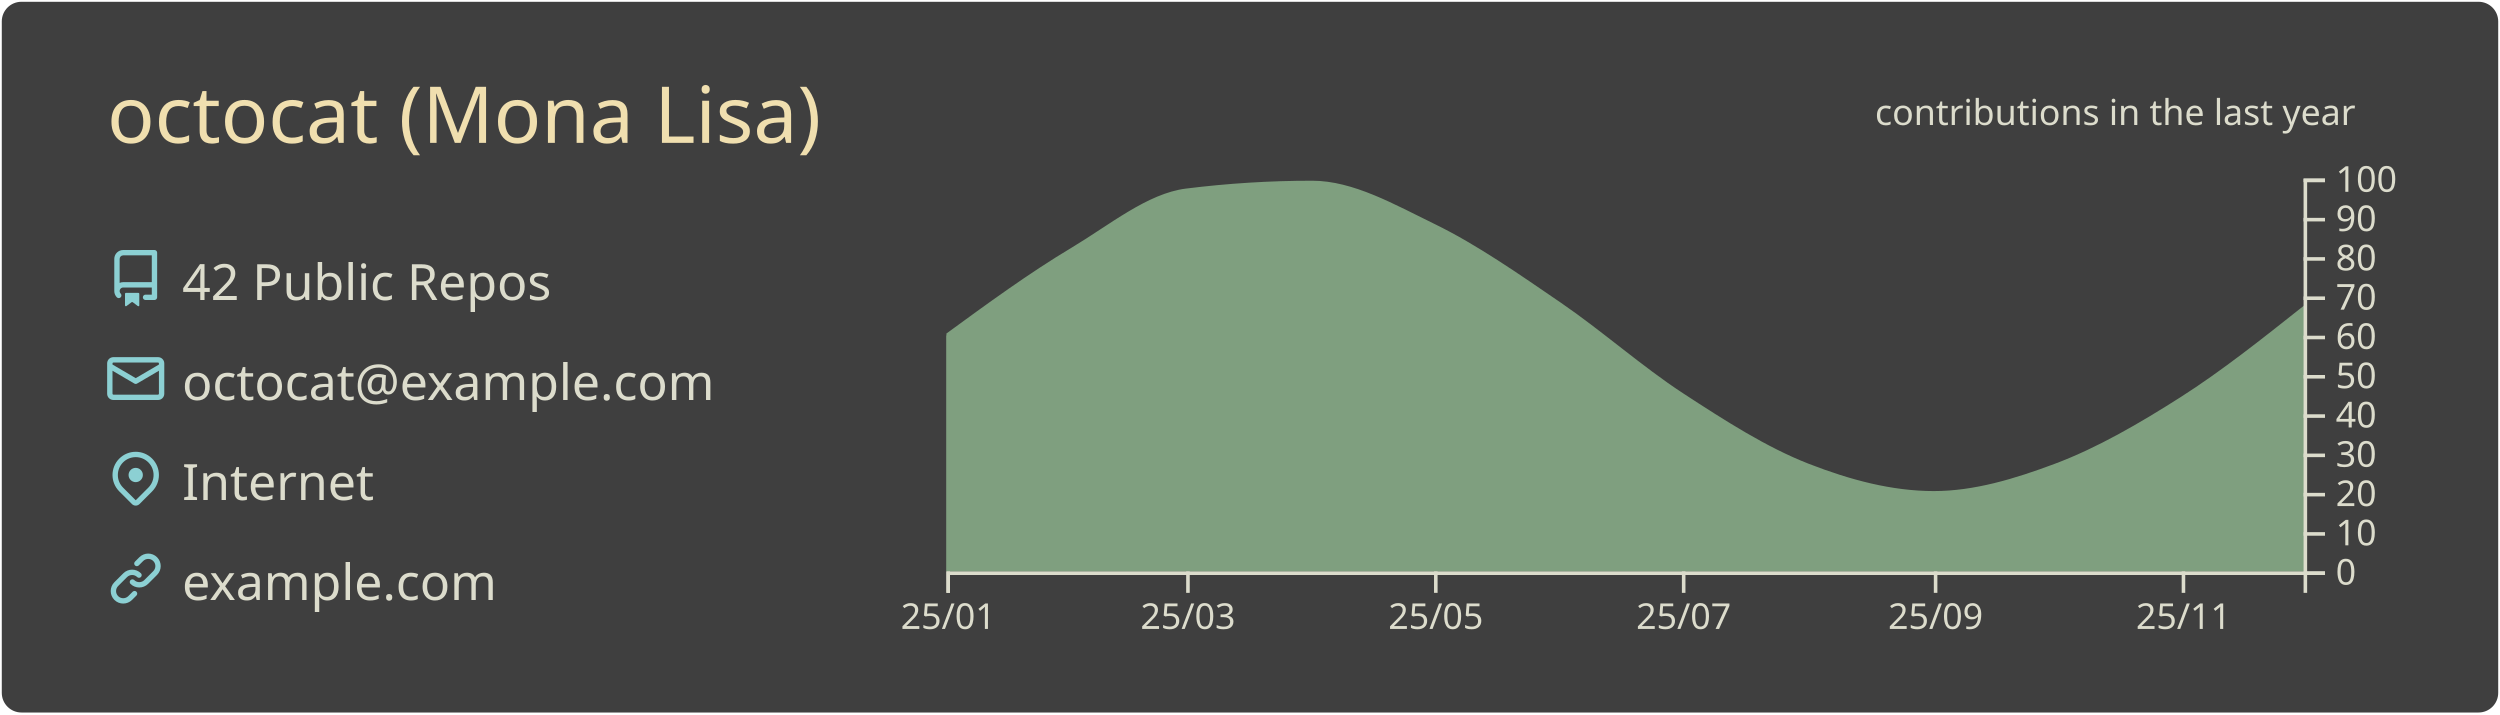
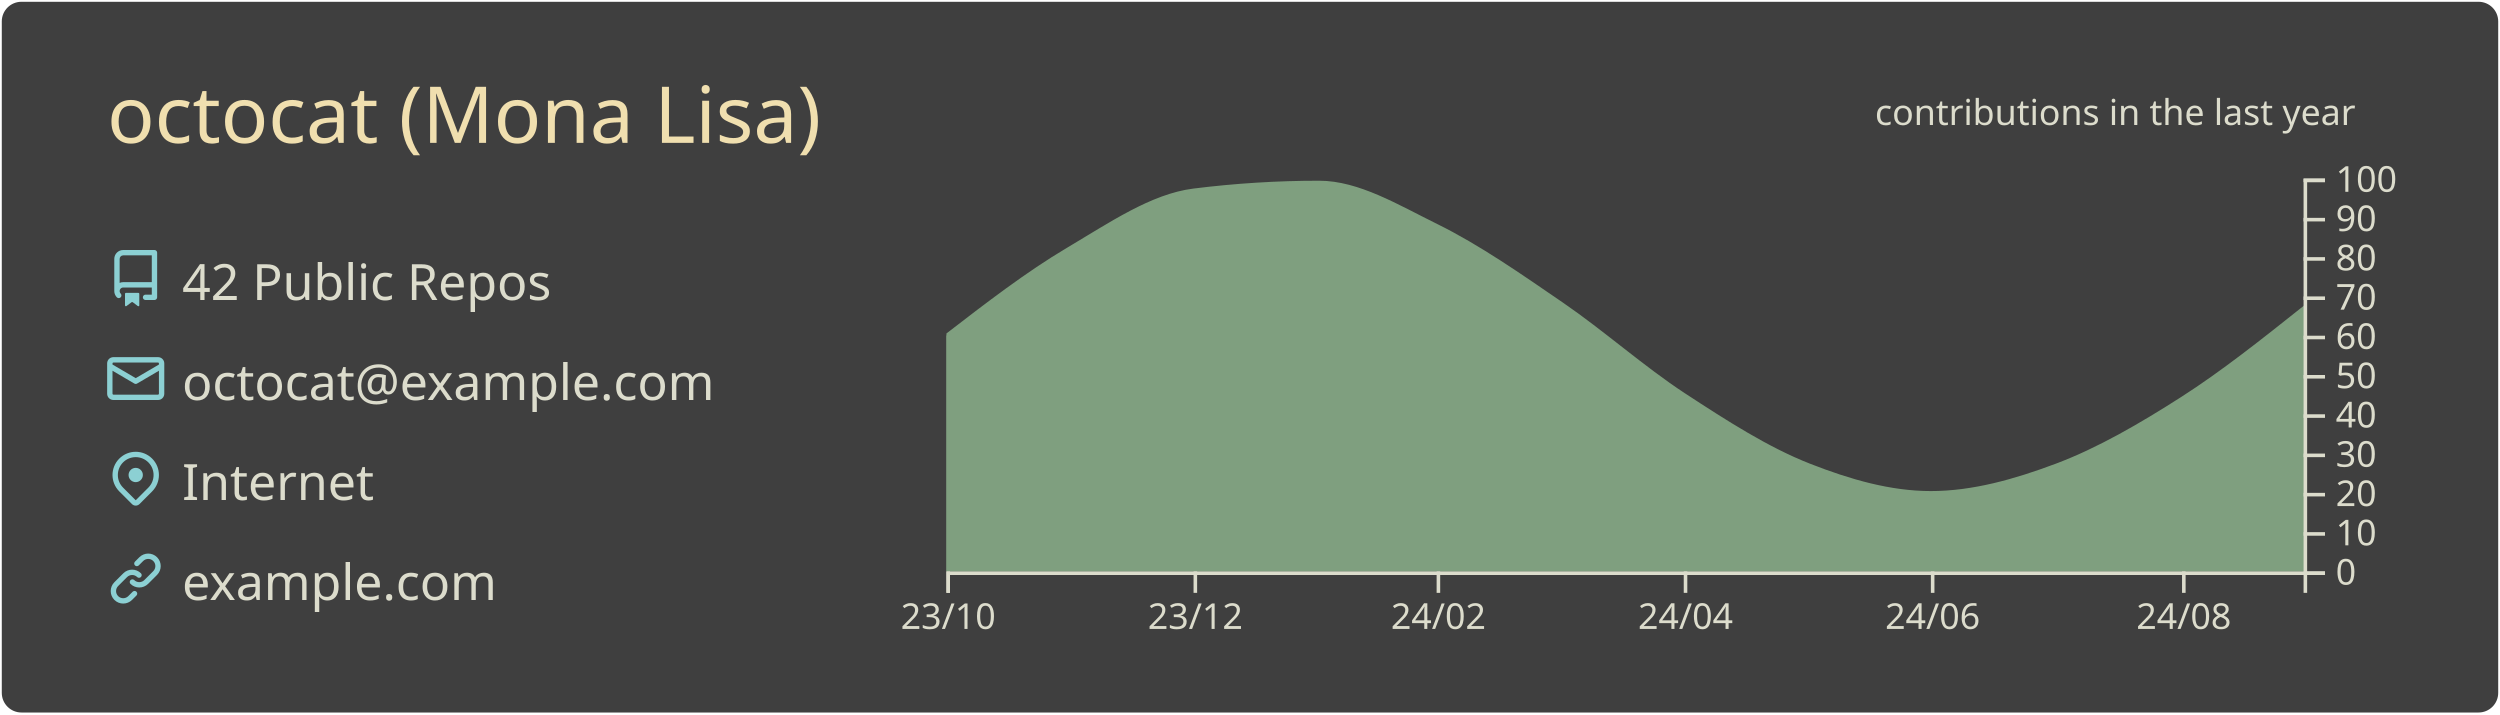
<svg xmlns="http://www.w3.org/2000/svg" width="700" height="200" viewBox="0 0 700 200">
  <style>* {
          font-family: 'Segoe UI', Ubuntu, "Helvetica Neue", Sans-Serif
        }</style>
  <g class="gpsc-root">
    <rect x="1" y="1" rx="5" ry="5" height="99%" width="99.714%" stroke="#3f3f3f" stroke-width="1" fill="#3f3f3f" stroke-opacity="1" />
    <text x="30" y="40" class="gpsc-item" style="--gpsc-i: 0; font-size: 22px; fill: #f0dfaf;">octocat (Mona Lisa)</text>
    <g transform="translate(0,40)">
      <g transform="translate(30,30)">
        <g class="gpsc-item" style="--gpsc-i: 0;">
          <g transform="translate(0,0)" width="14" height="14" fill="#8cd0d3">
            <path fill-rule="evenodd" d="M2 2.5A2.5 2.5 0 014.5 0h8.75a.75.75 0 01.75.75v12.5a.75.75 0 01-.75.75h-2.5a.75.75 0 110-1.5h1.75v-2h-8a1 1 0 00-.714 1.7.75.75 0 01-1.072 1.05A2.495 2.495 0 012 11.5v-9zm10.5-1V9h-8c-.356 0-.694.074-1 .208V2.5a1 1 0 011-1h8zM5 12.25v3.25a.25.25 0 00.4.2l1.45-1.087a.25.25 0 01.3 0L8.6 15.7a.25.25 0 00.4-.2v-3.25a.25.25 0 00-.25-.25h-3.5a.25.25 0 00-.25.25z" />
          </g>
        </g>
        <g class="gpsc-item" style="--gpsc-i: 1;">
          <g transform="translate(0,28)" width="14" height="14" fill="#8cd0d3">
            <path fill-rule="evenodd" d="M1.75 2A1.75 1.75 0 000 3.75v.736a.75.75 0 000 .027v7.737C0 13.216.784 14 1.75 14h12.5A1.75 1.75 0 0016 12.25v-8.5A1.75 1.75 0 0014.25 2H1.75zM14.5 4.07v-.32a.25.25 0 00-.25-.25H1.75a.25.25 0 00-.25.25v.32L8 7.88l6.5-3.81zm-13 1.74v6.441c0 .138.112.25.25.25h12.5a.25.25 0 00.25-.25V5.809L8.38 9.397a.75.75 0 01-.76 0L1.5 5.809z" />
          </g>
        </g>
        <g class="gpsc-item" style="--gpsc-i: 2;">
          <g transform="translate(0,56)" width="14" height="14" fill="#8cd0d3">
            <path fill-rule="evenodd" d="M11.536 3.464a5 5 0 010 7.072L8 14.07l-3.536-3.535a5 5 0 117.072-7.072v.001zm1.06 8.132a6.5 6.5 0 10-9.192 0l3.535 3.536a1.5 1.5 0 002.122 0l3.535-3.536zM8 9a2 2 0 100-4 2 2 0 000 4z" />
          </g>
        </g>
        <g class="gpsc-item" style="--gpsc-i: 3;">
          <g transform="translate(0,84)" width="14" height="14" fill="#8cd0d3">
            <path fill-rule="evenodd" d="M7.775 3.275a.75.75 0 001.06 1.06l1.25-1.25a2 2 0 112.83 2.83l-2.5 2.5a2 2 0 01-2.83 0 .75.75 0 00-1.06 1.06 3.5 3.5 0 004.95 0l2.5-2.5a3.5 3.5 0 00-4.95-4.95l-1.25 1.25zm-4.69 9.64a2 2 0 010-2.83l2.5-2.5a2 2 0 012.83 0 .75.75 0 001.06-1.06 3.5 3.5 0 00-4.95 0l-2.5 2.5a3.5 3.5 0 004.95 4.95l1.25-1.25a.75.75 0 00-1.06-1.06l-1.25 1.25a2 2 0 01-2.83 0z" />
          </g>
        </g>
        <text x="21" y="14" class="gpsc-item" style="--gpsc-i: 0; fill: #dcdccc; font-size: 14px;">42 Public Repos</text>
        <text x="21" y="42" class="gpsc-item" style="--gpsc-i: 1; fill: #dcdccc; font-size: 14px;">octocat@example.com</text>
        <text x="21" y="70" class="gpsc-item" style="--gpsc-i: 2; fill: #dcdccc; font-size: 14px;">Internet</text>
        <text x="21" y="98" class="gpsc-item" style="--gpsc-i: 3; fill: #dcdccc; font-size: 14px;">example.com</text>
      </g>
      <g color="#7f9f7f" transform="translate(295,10)">
        <clipPath id="gpsc-reveal-clip">
          <rect class="gpsc-reveal" x="-30" y="0" width="410" height="110" style="--gpsc-w: 410px; --gpsc-i: 4;" />
        </clipPath>
        <g clip-path="url(#gpsc-reveal-clip)" class="gpsc-chart" style="--gpsc-i: 4;">
-           <path transform="translate(-30,0)" stroke="#7f9f7f" fill="#7f9f7f" opacity="1" d="M0,44C11.756,35.414,23.513,26.828,35.269,19.8C45.888,13.452,56.507,4.625,67.126,3.3C78.882,1.833,90.639,1.1,102.395,1.1C113.772,1.1,125.15,7.66,136.527,13.2C148.283,18.925,160.04,27.165,171.796,35.2C183.174,42.976,194.551,53.073,205.928,60.5C217.685,68.175,229.441,75.717,241.198,80.3C252.954,84.883,264.711,88,276.467,88C287.844,88,299.222,84.571,310.599,80.3C322.355,75.887,334.112,69.094,345.868,61.6C357.246,54.348,368.623,45.324,380,36.3L380,110C368.623,110,357.246,110,345.868,110C334.112,110,322.355,110,310.599,110C299.222,110,287.844,110,276.467,110C264.711,110,252.954,110,241.198,110C229.441,110,217.685,110,205.928,110C194.551,110,183.174,110,171.796,110C160.04,110,148.283,110,136.527,110C125.15,110,113.772,110,102.395,110C90.639,110,78.882,110,67.126,110C56.507,110,45.888,110,35.269,110C23.513,110,11.756,110,0,110Z" />
+           <path transform="translate(-30,0)" stroke="#7f9f7f" fill="#7f9f7f" opacity="1" d="M0,44C11.343,35.259,22.687,26.517,34.03,19.8C45.751,12.859,57.473,4.767,69.194,3.3C80.915,1.833,92.637,1.1,104.358,1.1C115.323,1.1,126.289,7.8,137.254,13.2C148.975,18.972,160.697,27.165,172.418,35.2C183.761,42.976,195.104,53.073,206.448,60.5C218.169,68.175,229.891,75.706,241.612,80.3C252.955,84.746,264.299,88,275.642,88C287.363,88,299.085,84.7,310.806,80.3C322.527,75.9,334.249,69.094,345.97,61.6C357.313,54.348,368.657,45.324,380,36.3L380,110C368.657,110,357.313,110,345.97,110C334.249,110,322.527,110,310.806,110C299.085,110,287.363,110,275.642,110C264.299,110,252.955,110,241.612,110C229.891,110,218.169,110,206.448,110C195.104,110,183.761,110,172.418,110C160.697,110,148.975,110,137.254,110C126.289,110,115.323,110,104.358,110C92.637,110,80.915,110,69.194,110C57.473,110,45.751,110,34.03,110C22.687,110,11.343,110,0,110Z" />
        </g>
        <g color="#dcdccc" transform="translate(-30,110)" fill="none" font-size="10" font-family="sans-serif" text-anchor="middle">
          <path class="domain" stroke="currentColor" d="M0.5,6V0.5H380.5V6" />
          <g class="tick" opacity="1" transform="translate(0.5,0)">
            <line stroke="currentColor" y2="6" />
-             <text fill="currentColor" y="9" dy="0.71em">25/01</text>
+             <text fill="currentColor" y="9" dy="0.71em">23/10</text>
          </g>
-           <g class="tick" opacity="1" transform="translate(67.62575,0)">
+           <g class="tick" opacity="1" transform="translate(69.69403,0)">
            <line stroke="currentColor" y2="6" />
-             <text fill="currentColor" y="9" dy="0.71em">25/03</text>
+             <text fill="currentColor" y="9" dy="0.71em">23/12</text>
          </g>
-           <g class="tick" opacity="1" transform="translate(137.0269,0)">
+           <g class="tick" opacity="1" transform="translate(137.7537,0)">
            <line stroke="currentColor" y2="6" />
-             <text fill="currentColor" y="9" dy="0.71em">25/05</text>
+             <text fill="currentColor" y="9" dy="0.71em">24/02</text>
          </g>
-           <g class="tick" opacity="1" transform="translate(206.4281,0)">
+           <g class="tick" opacity="1" transform="translate(206.9478,0)">
            <line stroke="currentColor" y2="6" />
-             <text fill="currentColor" y="9" dy="0.71em">25/07</text>
+             <text fill="currentColor" y="9" dy="0.71em">24/04</text>
          </g>
-           <g class="tick" opacity="1" transform="translate(276.9671,0)">
+           <g class="tick" opacity="1" transform="translate(276.1418,0)">
            <line stroke="currentColor" y2="6" />
-             <text fill="currentColor" y="9" dy="0.71em">25/09</text>
+             <text fill="currentColor" y="9" dy="0.71em">24/06</text>
          </g>
-           <g class="tick" opacity="1" transform="translate(346.3683,0)">
+           <g class="tick" opacity="1" transform="translate(346.4701,0)">
            <line stroke="currentColor" y2="6" />
-             <text fill="currentColor" y="9" dy="0.71em">25/11</text>
+             <text fill="currentColor" y="9" dy="0.71em">24/08</text>
          </g>
        </g>
        <g color="#dcdccc" transform="translate(350,0)" fill="none" font-size="10" font-family="sans-serif" text-anchor="start">
          <path class="domain" stroke="currentColor" d="M6,110.5H0.5V0.5H6" />
          <g class="tick" opacity="1" transform="translate(0,110.5)">
            <line stroke="currentColor" x2="6" />
            <text fill="currentColor" x="9" dy="0.32em">0</text>
          </g>
          <g class="tick" opacity="1" transform="translate(0,99.5)">
            <line stroke="currentColor" x2="6" />
            <text fill="currentColor" x="9" dy="0.32em">10</text>
          </g>
          <g class="tick" opacity="1" transform="translate(0,88.5)">
            <line stroke="currentColor" x2="6" />
            <text fill="currentColor" x="9" dy="0.32em">20</text>
          </g>
          <g class="tick" opacity="1" transform="translate(0,77.5)">
            <line stroke="currentColor" x2="6" />
            <text fill="currentColor" x="9" dy="0.32em">30</text>
          </g>
          <g class="tick" opacity="1" transform="translate(0,66.5)">
            <line stroke="currentColor" x2="6" />
            <text fill="currentColor" x="9" dy="0.32em">40</text>
          </g>
          <g class="tick" opacity="1" transform="translate(0,55.5)">
            <line stroke="currentColor" x2="6" />
            <text fill="currentColor" x="9" dy="0.32em">50</text>
          </g>
          <g class="tick" opacity="1" transform="translate(0,44.5)">
            <line stroke="currentColor" x2="6" />
            <text fill="currentColor" x="9" dy="0.32em">60</text>
          </g>
          <g class="tick" opacity="1" transform="translate(0,33.5)">
            <line stroke="currentColor" x2="6" />
            <text fill="currentColor" x="9" dy="0.32em">70</text>
          </g>
          <g class="tick" opacity="1" transform="translate(0,22.5)">
            <line stroke="currentColor" x2="6" />
            <text fill="currentColor" x="9" dy="0.32em">80</text>
          </g>
          <g class="tick" opacity="1" transform="translate(0,11.5)">
            <line stroke="currentColor" x2="6" />
            <text fill="currentColor" x="9" dy="0.32em">90</text>
          </g>
          <g class="tick" opacity="1" transform="translate(0,0.5)">
            <line stroke="currentColor" x2="6" />
            <text fill="currentColor" x="9" dy="0.32em">100</text>
          </g>
        </g>
        <g>
          <text y="-15" x="230" style="fill: #dcdccc; font-size: 10px;">contributions in the last year</text>
        </g>
      </g>
    </g>
  </g>
</svg>
